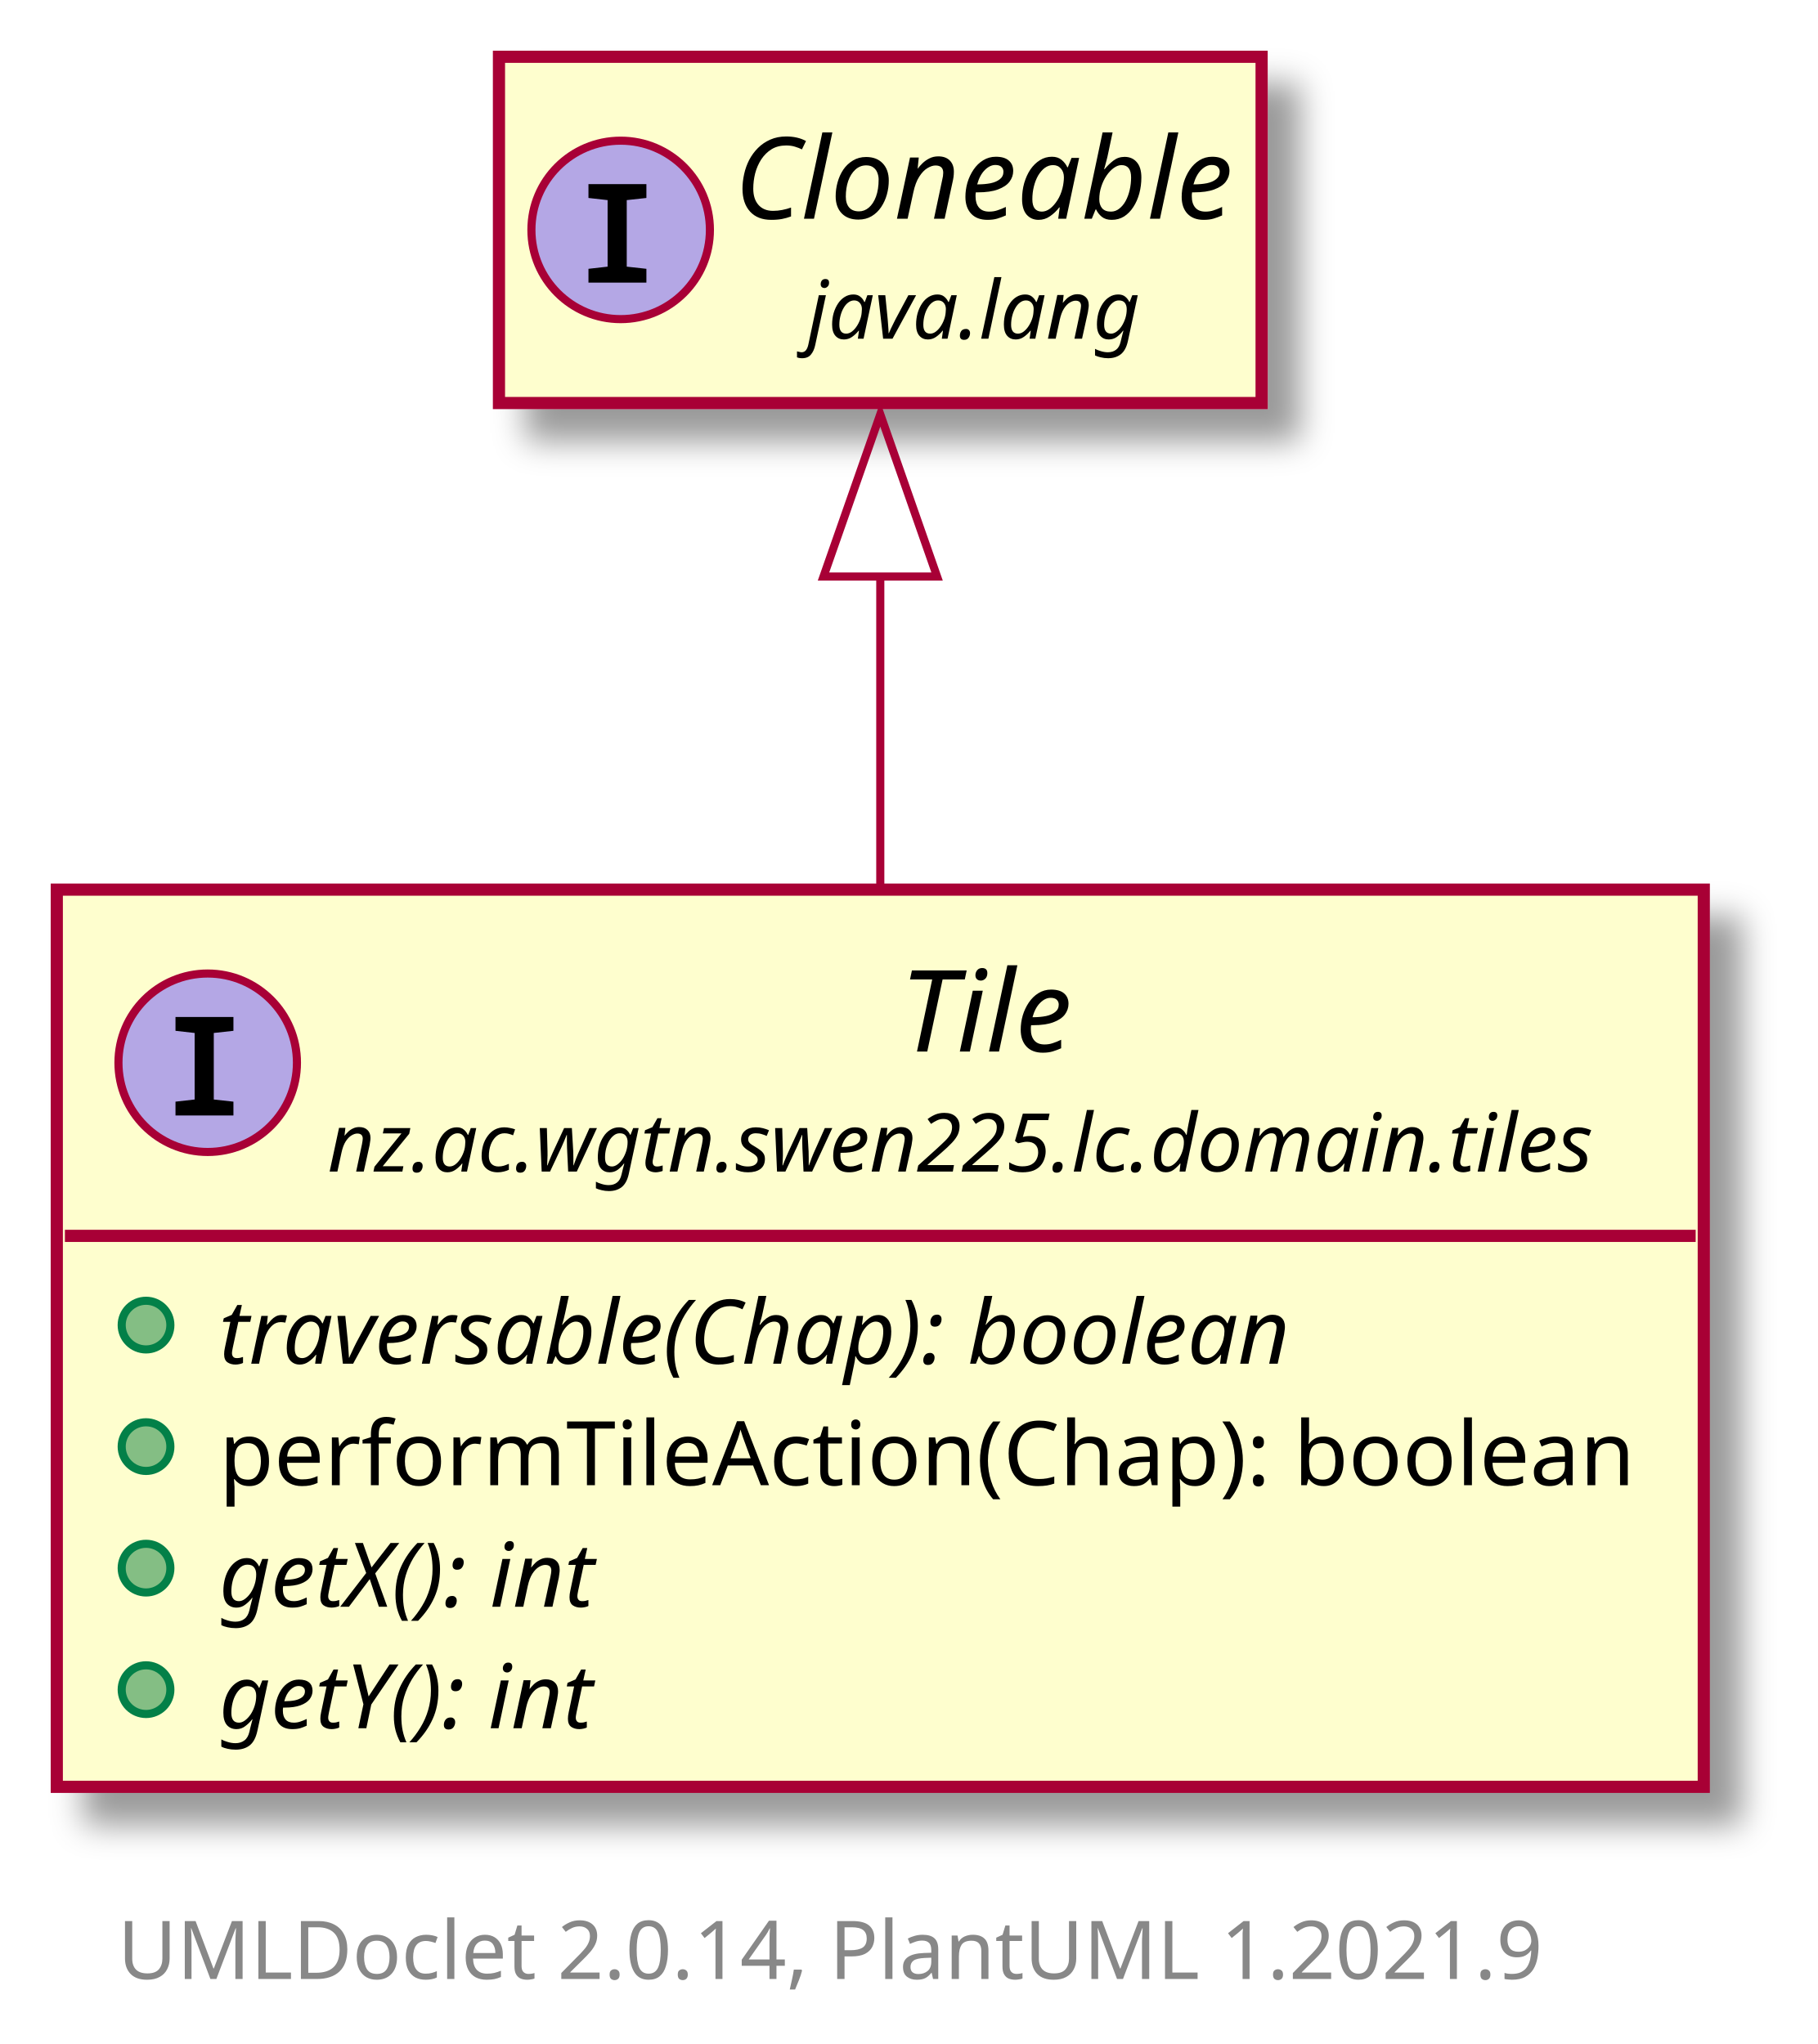
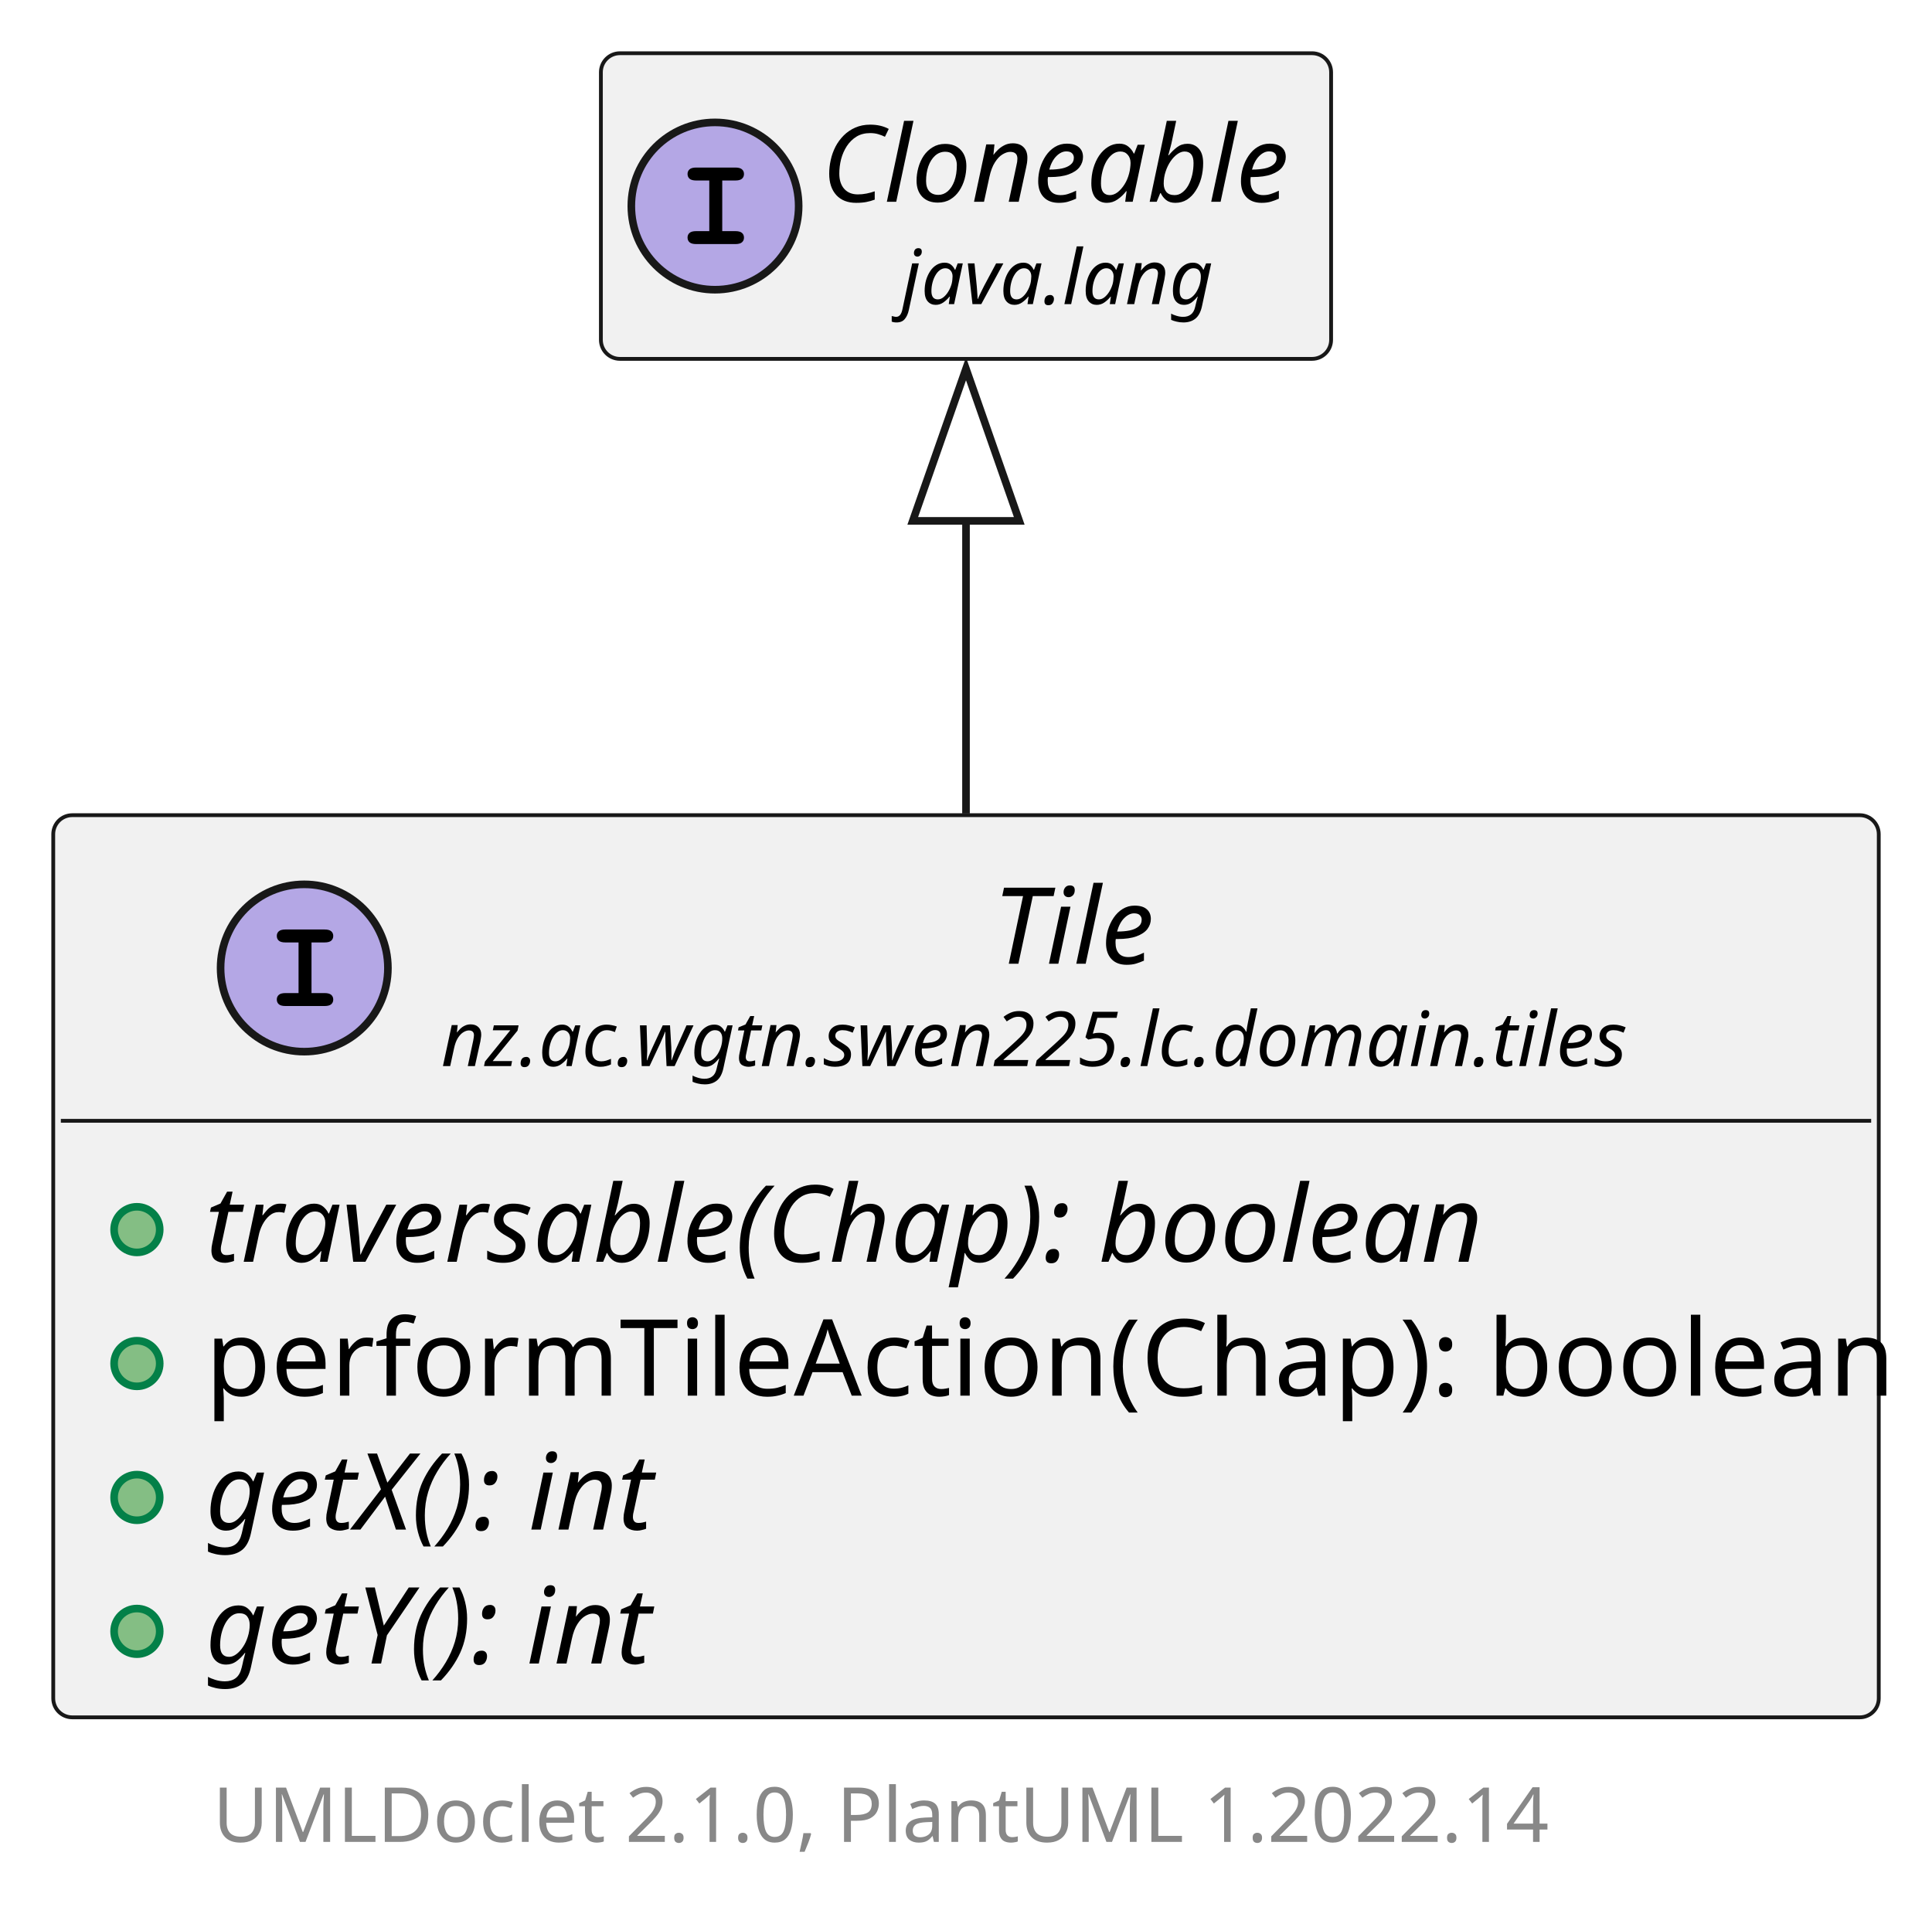
- <svg xmlns="http://www.w3.org/2000/svg" xmlns:xlink="http://www.w3.org/1999/xlink" contentScriptType="application/ecmascript" contentStyleType="text/css" height="252px" preserveAspectRatio="none" style="width:224px;height:252px;background:#FFFFFF;" version="1.1" viewBox="0 0 224 252" width="224px" zoomAndPan="magnify">
-   <defs>
-     <filter height="300%" id="f1xp0zcbt4j3y6" width="300%" x="-1" y="-1">
-       <feGaussianBlur result="blurOut" stdDeviation="2.0" />
-       <feColorMatrix in="blurOut" result="blurOut2" type="matrix" values="0 0 0 0 0 0 0 0 0 0 0 0 0 0 0 0 0 0 .4 0" />
-       <feOffset dx="4.0" dy="4.0" in="blurOut2" result="blurOut3" />
-       <feBlend in="SourceGraphic" in2="blurOut3" mode="normal" />
-     </filter>
-   </defs>
+ <svg xmlns="http://www.w3.org/2000/svg" xmlns:xlink="http://www.w3.org/1999/xlink" contentStyleType="text/css" height="252px" preserveAspectRatio="none" style="width:254px;height:252px;background:#FFFFFF;" version="1.1" viewBox="0 0 254 252" width="254px" zoomAndPan="magnify">
+   <defs />
  <g>
    <a href="Tile.html" target="_top" title="Tile.html" xlink:actuate="onRequest" xlink:href="Tile.html" xlink:show="new" xlink:title="Tile.html" xlink:type="simple">
-       <rect codeLine="5" fill="#FEFECE" filter="url(#f1xp0zcbt4j3y6)" height="110.615" id="nz.ac.wgtn.swen225.lc.domain.tiles.Tile" style="stroke:#A80036;stroke-width:1.5;" width="203" x="7" y="109.68" />
-       <ellipse cx="25.6" cy="131.024" fill="#B4A7E5" rx="11" ry="11" style="stroke:#A80036;stroke-width:1.0;" />
-       <path d="M21.631,137.524 L21.631,135.821 L23.991,135.555 L23.991,127.352 L21.631,127.087 L21.631,125.383 L28.772,125.383 L28.772,127.087 L26.35,127.352 L26.35,135.555 L28.772,135.821 L28.772,137.524 L21.631,137.524 Z " fill="#000000" />
-       <text fill="#000000" font-family="sans-serif" font-size="14" font-style="italic" lengthAdjust="spacing" textLength="22" x="110.9" y="129.646">Tile</text>
-       <text fill="#000000" font-family="sans-serif" font-size="10" font-style="italic" lengthAdjust="spacing" textLength="163" x="40.4" y="144.438">nz.ac.wgtn.swen225.lc.domain.tiles</text>
-       <line style="stroke:#A80036;stroke-width:1.5;" x1="8" x2="209" y1="152.368" y2="152.368" />
-       <ellipse cx="18" cy="163.368" fill="#84BE84" rx="3" ry="3" style="stroke:#038048;stroke-width:1.0;" />
-       <text fill="#000000" font-family="sans-serif" font-size="11" font-style="italic" lengthAdjust="spacing" textLength="127" x="27" y="168.127">traversable(Chap): boolean</text>
-       <ellipse cx="18" cy="178.35" fill="#84BE84" rx="3" ry="3" style="stroke:#038048;stroke-width:1.0;" />
-       <text fill="#000000" font-family="sans-serif" font-size="11" lengthAdjust="spacing" textLength="177" x="27" y="183.109">performTileAction(Chap): boolean</text>
-       <ellipse cx="18" cy="193.332" fill="#84BE84" rx="3" ry="3" style="stroke:#038048;stroke-width:1.0;" />
-       <text fill="#000000" font-family="sans-serif" font-size="11" font-style="italic" lengthAdjust="spacing" textLength="46" x="27" y="198.091">getX(): int</text>
-       <ellipse cx="18" cy="208.314" fill="#84BE84" rx="3" ry="3" style="stroke:#038048;stroke-width:1.0;" />
-       <text fill="#000000" font-family="sans-serif" font-size="11" font-style="italic" lengthAdjust="spacing" textLength="46" x="27" y="213.072">getY(): int</text>
+       <g id="elem_nz.ac.wgtn.swen225.lc.domain.tiles.Tile">
+         <rect codeLine="5" fill="#F1F1F1" height="118.625" id="nz.ac.wgtn.swen225.lc.domain.tiles.Tile" rx="2.5" ry="2.5" style="stroke:#181818;stroke-width:0.5;" width="240" x="7" y="107.19" />
+         <ellipse cx="40" cy="127.284" fill="#B4A7E5" rx="11" ry="11" style="stroke:#181818;stroke-width:1.0;" />
+         <path d="M40.953,123.924 L40.953,130.581 L42.672,130.581 Q43.281,130.581 43.547,130.815 Q43.812,131.049 43.812,131.44 Q43.812,131.815 43.547,132.049 Q43.281,132.284 42.672,132.284 L37.531,132.284 Q36.922,132.284 36.656,132.049 Q36.391,131.815 36.391,131.424 Q36.391,131.049 36.656,130.815 Q36.922,130.581 37.531,130.581 L39.25,130.581 L39.25,123.924 L37.531,123.924 Q36.922,123.924 36.656,123.69 Q36.391,123.456 36.391,123.065 Q36.391,122.69 36.656,122.456 Q36.922,122.221 37.531,122.221 L42.672,122.221 Q43.281,122.221 43.547,122.456 Q43.812,122.69 43.812,123.065 Q43.812,123.456 43.547,123.69 Q43.281,123.924 42.672,123.924 L40.953,123.924 Z " fill="#000000" />
+         <text fill="#000000" font-family="sans-serif" font-size="14" font-style="italic" lengthAdjust="spacing" textLength="23" x="130.5" y="126.723">Tile</text>
+         <text fill="#000000" font-family="sans-serif" font-size="10" font-style="italic" lengthAdjust="spacing" textLength="168" x="58" y="140.18">nz.ac.wgtn.swen225.lc.domain.tiles</text>
+         <line style="stroke:#181818;stroke-width:0.5;" x1="8" x2="246" y1="147.377" y2="147.377" />
+         <ellipse cx="18" cy="161.682" fill="#84BE84" rx="3" ry="3" style="stroke:#038048;stroke-width:1.0;" />
+         <text fill="#000000" font-family="sans-serif" font-size="14" font-style="italic" lengthAdjust="spacing" textLength="173" x="27" y="165.911">traversable(Chap): boolean</text>
+         <ellipse cx="18" cy="179.292" fill="#84BE84" rx="3" ry="3" style="stroke:#038048;stroke-width:1.0;" />
+         <text fill="#000000" font-family="sans-serif" font-size="14" lengthAdjust="spacing" textLength="214" x="27" y="183.52">performTileAction(Chap): boolean</text>
+         <ellipse cx="18" cy="196.901" fill="#84BE84" rx="3" ry="3" style="stroke:#038048;stroke-width:1.0;" />
+         <text fill="#000000" font-family="sans-serif" font-size="14" font-style="italic" lengthAdjust="spacing" textLength="62" x="27" y="201.13">getX(): int</text>
+         <ellipse cx="18" cy="214.51" fill="#84BE84" rx="3" ry="3" style="stroke:#038048;stroke-width:1.0;" />
+         <text fill="#000000" font-family="sans-serif" font-size="14" font-style="italic" lengthAdjust="spacing" textLength="62" x="27" y="218.739">getY(): int</text>
+       </g>
    </a>
-     <rect codeLine="12" fill="#FEFECE" filter="url(#f1xp0zcbt4j3y6)" height="42.688" id="java.lang.Cloneable" style="stroke:#A80036;stroke-width:1.5;" width="94" x="61.5" y="7" />
-     <ellipse cx="76.5" cy="28.344" fill="#B4A7E5" rx="11" ry="11" style="stroke:#A80036;stroke-width:1.0;" />
-     <path d="M72.531,34.844 L72.531,33.141 L74.891,32.875 L74.891,24.672 L72.531,24.407 L72.531,22.703 L79.672,22.703 L79.672,24.407 L77.25,24.672 L77.25,32.875 L79.672,33.141 L79.672,34.844 L72.531,34.844 Z " fill="#000000" />
-     <text fill="#000000" font-family="sans-serif" font-size="14" font-style="italic" lengthAdjust="spacing" textLength="62" x="90.5" y="26.966">Cloneable</text>
-     <text fill="#000000" font-family="sans-serif" font-size="10" font-style="italic" lengthAdjust="spacing" textLength="44" x="99.5" y="41.758">java.lang</text>
-     <path codeLine="14" d="M108.5,70.69 C108.5,82.85 108.5,96.34 108.5,109.19 " fill="none" id="java.lang.Cloneable-backto-nz.ac.wgtn.swen225.lc.domain.tiles.Tile" style="stroke:#A80036;stroke-width:1.0;" />
-     <polygon fill="none" points="101.5,71.08,108.5,51.08,115.5,71.08,101.5,71.08" style="stroke:#A80036;stroke-width:1.0;" />
-     <text fill="#888888" font-family="sans-serif" font-size="10" lengthAdjust="spacing" textLength="182" x="14.5" y="243.985">UMLDoclet 2.0.14, PlantUML 1.2021.9</text>
+     <g id="elem_java.lang.Cloneable">
+       <rect codeLine="12" fill="#F1F1F1" height="40.188" id="java.lang.Cloneable" rx="2.5" ry="2.5" style="stroke:#181818;stroke-width:0.5;" width="96" x="79" y="7" />
+       <ellipse cx="94" cy="27.094" fill="#B4A7E5" rx="11" ry="11" style="stroke:#181818;stroke-width:1.0;" />
+       <path d="M94.953,23.734 L94.953,30.391 L96.672,30.391 Q97.281,30.391 97.547,30.625 Q97.812,30.859 97.812,31.25 Q97.812,31.625 97.547,31.859 Q97.281,32.094 96.672,32.094 L91.531,32.094 Q90.922,32.094 90.656,31.859 Q90.391,31.625 90.391,31.234 Q90.391,30.859 90.656,30.625 Q90.922,30.391 91.531,30.391 L93.25,30.391 L93.25,23.734 L91.531,23.734 Q90.922,23.734 90.656,23.5 Q90.391,23.266 90.391,22.875 Q90.391,22.5 90.656,22.266 Q90.922,22.031 91.531,22.031 L96.672,22.031 Q97.281,22.031 97.547,22.266 Q97.812,22.5 97.812,22.875 Q97.812,23.266 97.547,23.5 Q97.281,23.734 96.672,23.734 L94.953,23.734 Z " fill="#000000" />
+       <text fill="#000000" font-family="sans-serif" font-size="14" font-style="italic" lengthAdjust="spacing" textLength="64" x="108" y="26.533">Cloneable</text>
+       <text fill="#000000" font-family="sans-serif" font-size="10" font-style="italic" lengthAdjust="spacing" textLength="43" x="118.5" y="39.99">java.lang</text>
+     </g>
+     <g id="link_java.lang.Cloneable_nz.ac.wgtn.swen225.lc.domain.tiles.Tile">
+       <path codeLine="14" d="M127,68.44 C127,80.51 127,93.99 127,106.97 " fill="none" id="java.lang.Cloneable-backto-nz.ac.wgtn.swen225.lc.domain.tiles.Tile" style="stroke:#181818;stroke-width:1.0;" />
+       <polygon fill="none" points="120,68.49,127,48.49,134,68.49,120,68.49" style="stroke:#181818;stroke-width:1.0;" />
+     </g>
+     <text fill="#888888" font-family="sans-serif" font-size="10" lengthAdjust="spacing" textLength="184" x="28" y="242.196">UMLDoclet 2.1.0, PlantUML 1.2022.14</text>
  </g>
</svg>
